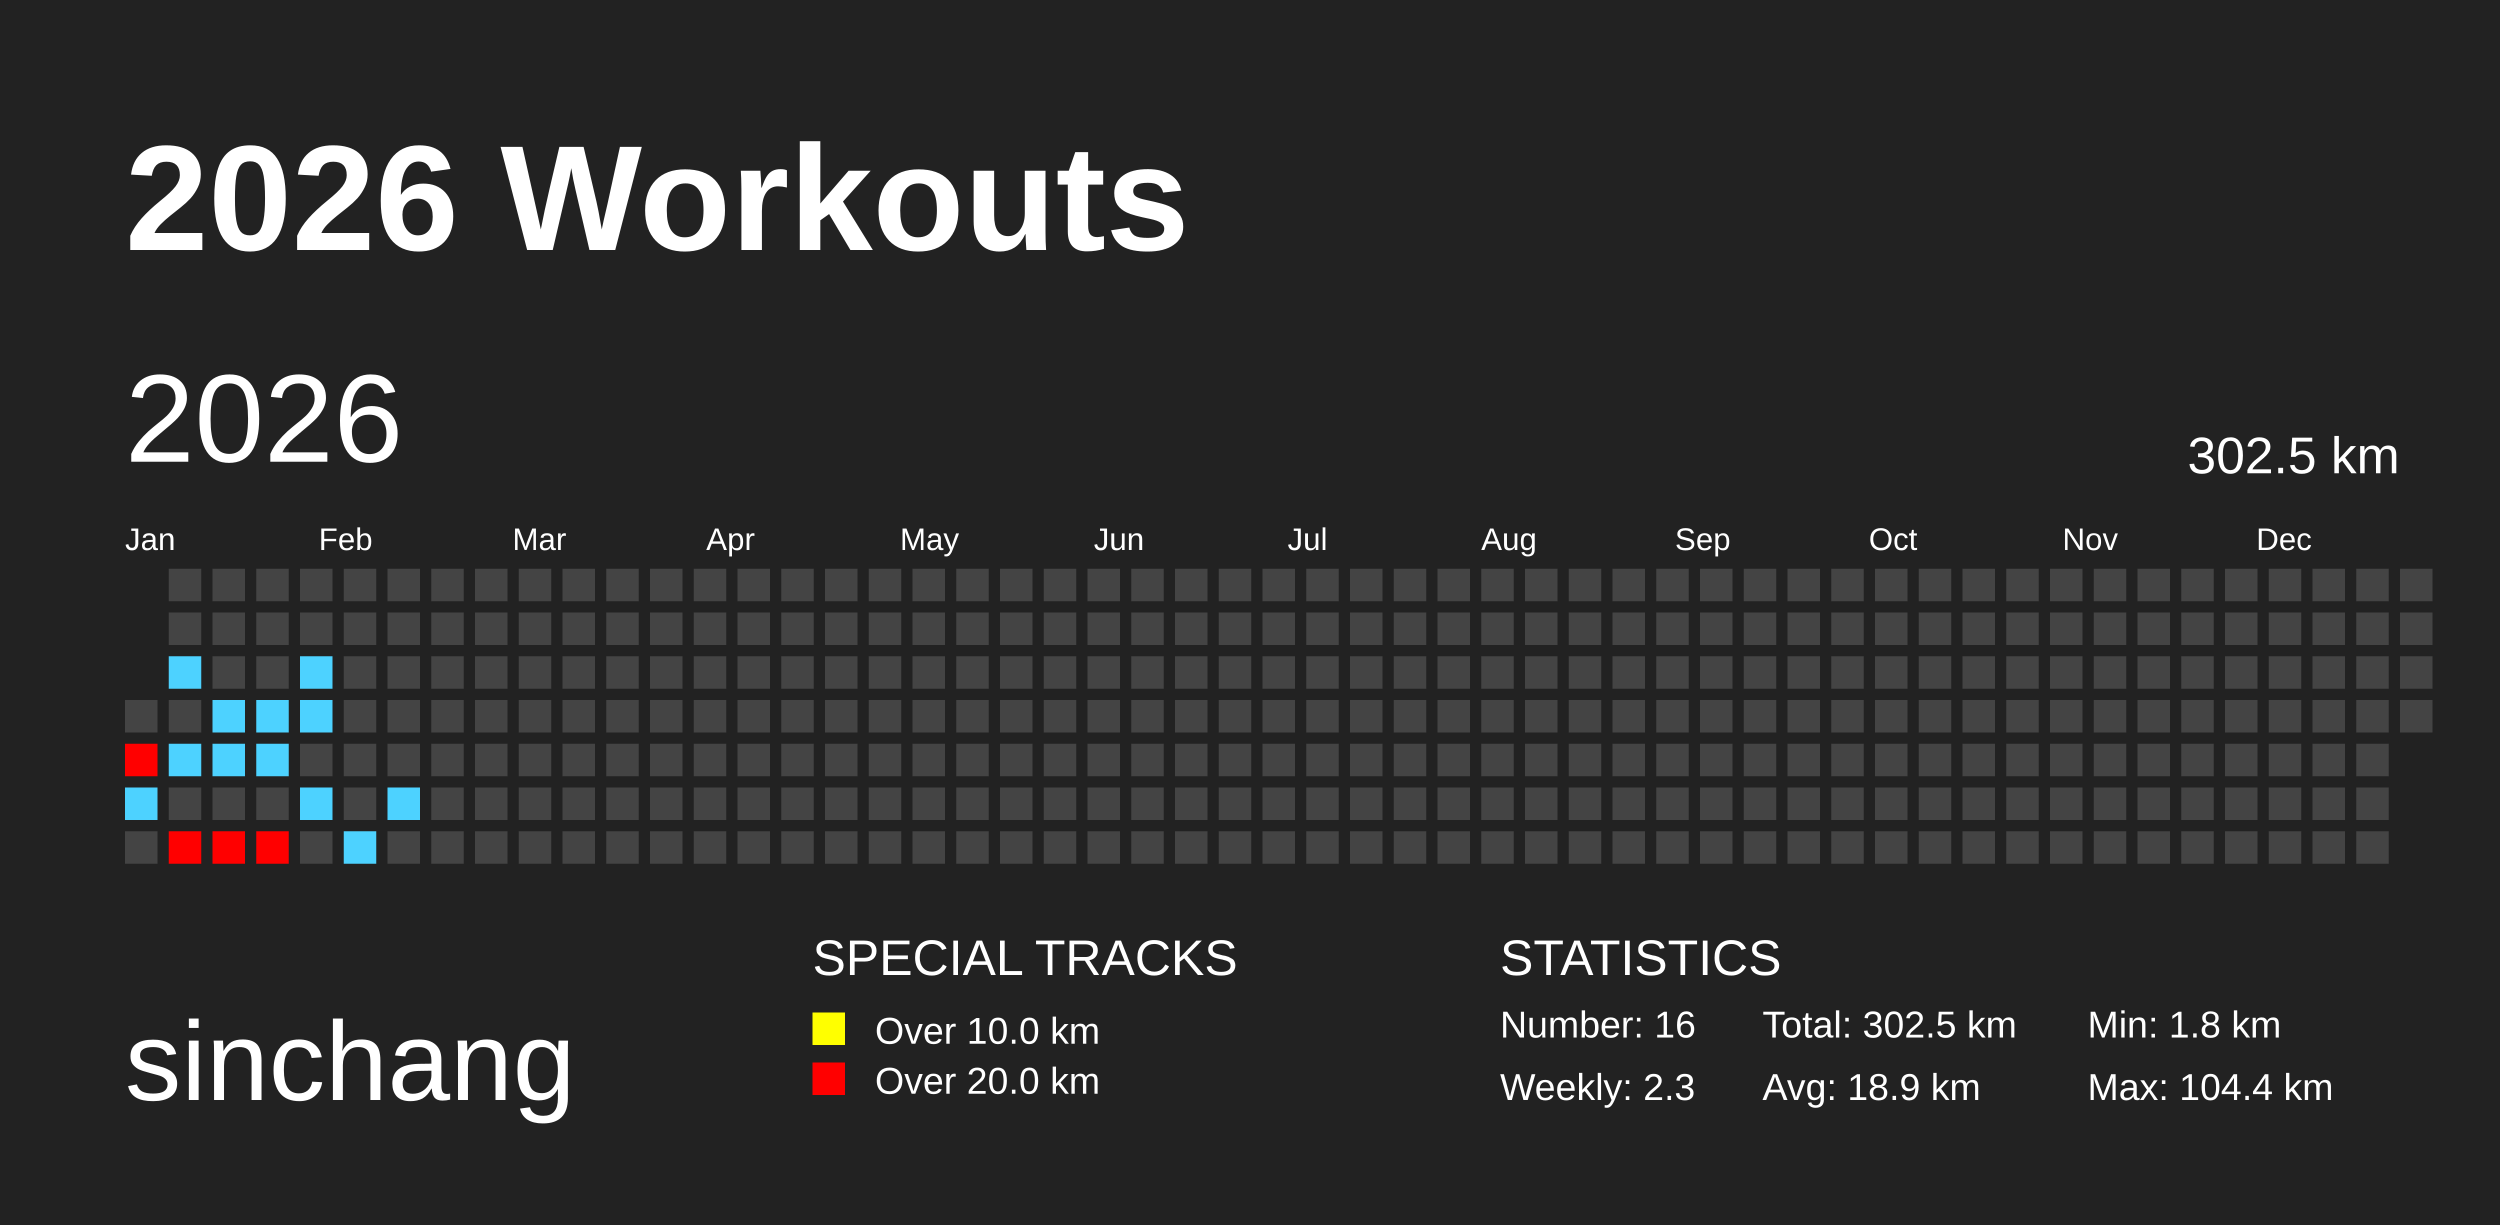
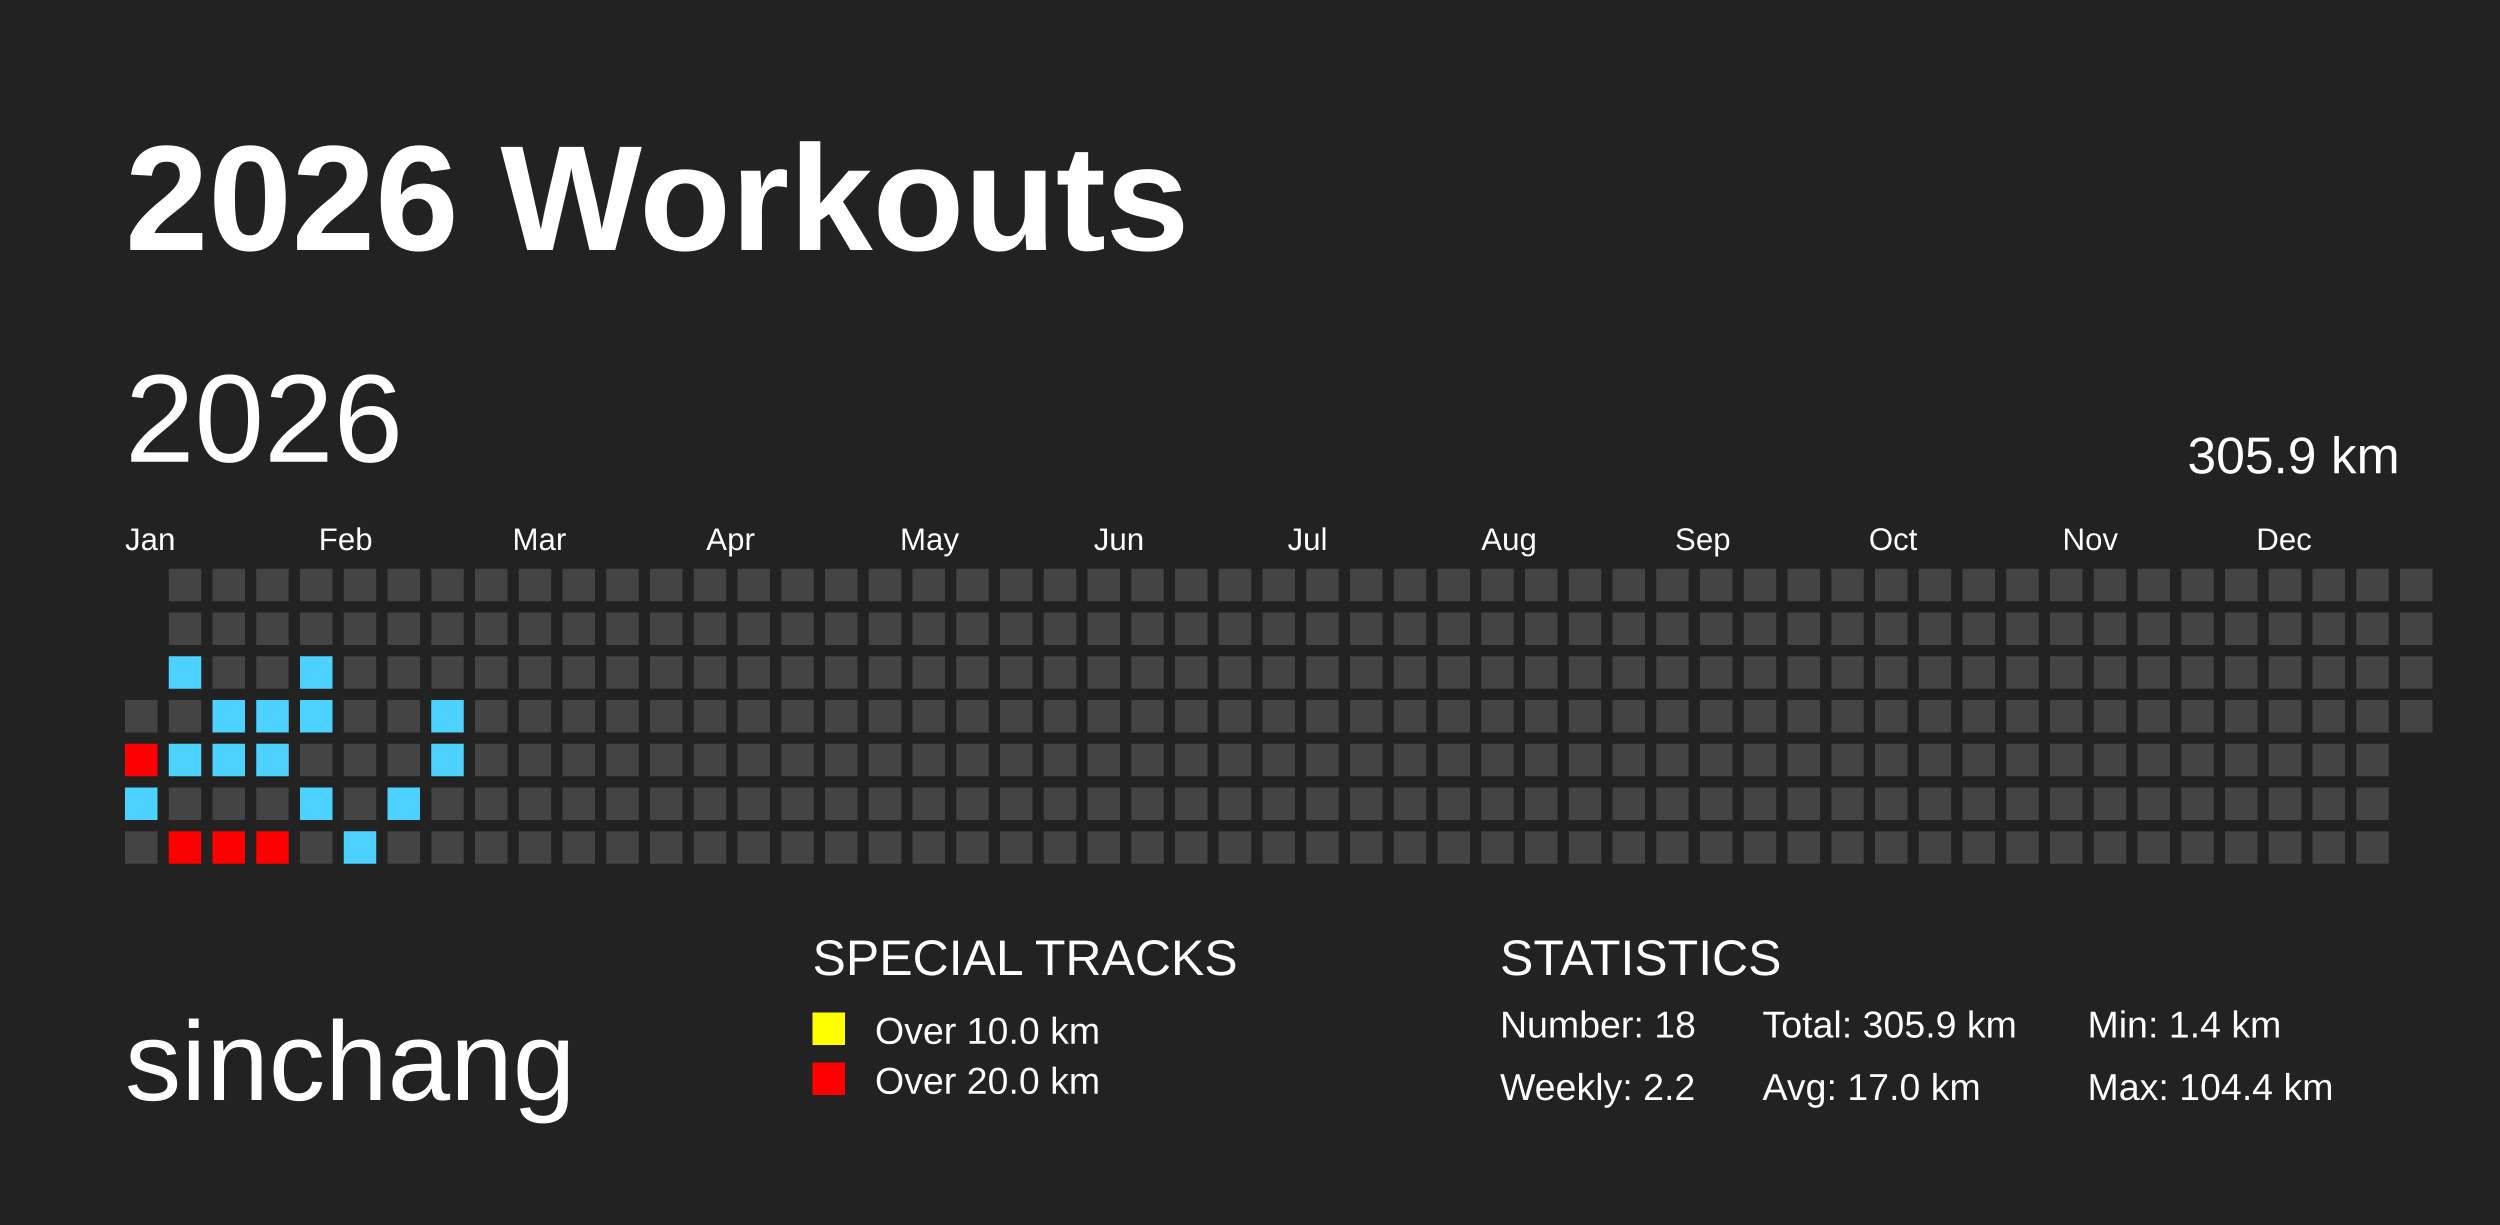
<svg xmlns="http://www.w3.org/2000/svg" baseProfile="full" height="98mm" version="1.1" viewBox="0,0,200,98" width="200mm">
  <defs />
  <rect fill="#222222" height="98" width="200" x="0" y="0" />
  <text fill="#FFFFFF" style="font-size:12px; font-family:Arial; font-weight:bold;" x="10" y="20">2026 Workouts</text>
  <text fill="#FFFFFF" style="font-size:9px; font-family:Arial" x="10" y="88">sinchang</text>
  <text fill="#FFFFFF" style="font-size:4px; font-family:Arial" x="65" y="78">SPECIAL TRACKS</text>
  <rect fill="yellow" height="2.6" width="2.6" x="65" y="81" />
  <text fill="#FFFFFF" style="font-size:3px; font-family:Arial" x="70" y="83.5">Over 10.0 km</text>
  <rect fill="red" height="2.6" width="2.6" x="65" y="85" />
  <text fill="#FFFFFF" style="font-size:3px; font-family:Arial" x="70" y="87.5">Over 20.0 km</text>
  <text fill="#FFFFFF" style="font-size:4px; font-family:Arial" x="120" y="78">STATISTICS</text>
-   <text fill="#FFFFFF" style="font-size:3px; font-family:Arial" x="120" y="83">Number: 16</text>
-   <text fill="#FFFFFF" style="font-size:3px; font-family:Arial" x="120" y="88">Weekly: 2.3</text>
-   <text fill="#FFFFFF" style="font-size:3px; font-family:Arial" x="141" y="83">Total: 302.5 km</text>
-   <text fill="#FFFFFF" style="font-size:3px; font-family:Arial" x="141" y="88">Avg: 18.9 km</text>
-   <text fill="#FFFFFF" style="font-size:3px; font-family:Arial" x="167" y="83">Min: 1.8 km</text>
+   <text fill="#FFFFFF" style="font-size:3px; font-family:Arial" x="120" y="83">Number: 18</text>
+   <text fill="#FFFFFF" style="font-size:3px; font-family:Arial" x="120" y="88">Weekly: 2.2</text>
+   <text fill="#FFFFFF" style="font-size:3px; font-family:Arial" x="141" y="83">Total: 305.9 km</text>
+   <text fill="#FFFFFF" style="font-size:3px; font-family:Arial" x="141" y="88">Avg: 17.0 km</text>
+   <text fill="#FFFFFF" style="font-size:3px; font-family:Arial" x="167" y="83">Min: 1.4 km</text>
  <text fill="#FFFFFF" style="font-size:3px; font-family:Arial" x="167" y="88">Max: 104.4 km</text>
  <text dominant-baseline="hanging" fill="#FFFFFF" style="font-size:10.0px; font-family:Arial;" x="10" y="30">2026</text>
-   <text dominant-baseline="hanging" fill="#FFFFFF" style="font-size:4.125px; font-family:Arial;" x="175" y="35">302.5 km</text>
+   <text dominant-baseline="hanging" fill="#FFFFFF" style="font-size:4.125px; font-family:Arial;" x="175" y="35">305.9 km</text>
  <text fill="#FFFFFF" style="font-size:2.5px; font-family:Arial" x="10.0" y="44">Jan</text>
  <text fill="#FFFFFF" style="font-size:2.5px; font-family:Arial" x="25.5" y="44">Feb</text>
  <text fill="#FFFFFF" style="font-size:2.5px; font-family:Arial" x="41.0" y="44">Mar</text>
  <text fill="#FFFFFF" style="font-size:2.5px; font-family:Arial" x="56.5" y="44">Apr</text>
  <text fill="#FFFFFF" style="font-size:2.5px; font-family:Arial" x="72.0" y="44">May</text>
  <text fill="#FFFFFF" style="font-size:2.5px; font-family:Arial" x="87.5" y="44">Jun</text>
  <text fill="#FFFFFF" style="font-size:2.5px; font-family:Arial" x="103.0" y="44">Jul</text>
  <text fill="#FFFFFF" style="font-size:2.5px; font-family:Arial" x="118.5" y="44">Aug</text>
  <text fill="#FFFFFF" style="font-size:2.5px; font-family:Arial" x="134.0" y="44">Sep</text>
  <text fill="#FFFFFF" style="font-size:2.5px; font-family:Arial" x="149.5" y="44">Oct</text>
  <text fill="#FFFFFF" style="font-size:2.5px; font-family:Arial" x="165.0" y="44">Nov</text>
  <text fill="#FFFFFF" style="font-size:2.5px; font-family:Arial" x="180.5" y="44">Dec</text>
  <rect fill="#444444" height="2.6" width="2.6" x="10.0" y="56.0" />
  <rect fill="red" height="2.6" width="2.6" x="10.0" y="59.5" />
  <rect fill="#4dd2ff" height="2.6" width="2.6" x="10.0" y="63.0" />
  <rect fill="#444444" height="2.6" width="2.6" x="10.0" y="66.5" />
  <rect fill="#444444" height="2.6" width="2.6" x="13.5" y="45.5" />
  <rect fill="#444444" height="2.6" width="2.6" x="13.5" y="49.0" />
  <rect fill="#4dd2ff" height="2.6" width="2.6" x="13.5" y="52.5" />
  <rect fill="#444444" height="2.6" width="2.6" x="13.5" y="56.0" />
  <rect fill="#4dd2ff" height="2.6" width="2.6" x="13.5" y="59.5" />
  <rect fill="#444444" height="2.6" width="2.6" x="13.5" y="63.0" />
  <rect fill="red" height="2.6" width="2.6" x="13.5" y="66.5" />
  <rect fill="#444444" height="2.6" width="2.6" x="17.0" y="45.5" />
  <rect fill="#444444" height="2.6" width="2.6" x="17.0" y="49.0" />
  <rect fill="#444444" height="2.6" width="2.6" x="17.0" y="52.5" />
  <rect fill="#4dd2ff" height="2.6" width="2.6" x="17.0" y="56.0" />
  <rect fill="#4dd2ff" height="2.6" width="2.6" x="17.0" y="59.5" />
  <rect fill="#444444" height="2.6" width="2.6" x="17.0" y="63.0" />
  <rect fill="red" height="2.6" width="2.6" x="17.0" y="66.5" />
  <rect fill="#444444" height="2.6" width="2.6" x="20.5" y="45.5" />
  <rect fill="#444444" height="2.6" width="2.6" x="20.5" y="49.0" />
  <rect fill="#444444" height="2.6" width="2.6" x="20.5" y="52.5" />
  <rect fill="#4dd2ff" height="2.6" width="2.6" x="20.5" y="56.0" />
  <rect fill="#4dd2ff" height="2.6" width="2.6" x="20.5" y="59.5" />
  <rect fill="#444444" height="2.6" width="2.6" x="20.5" y="63.0" />
  <rect fill="red" height="2.6" width="2.6" x="20.5" y="66.5" />
  <rect fill="#444444" height="2.6" width="2.6" x="24.0" y="45.5" />
  <rect fill="#444444" height="2.6" width="2.6" x="24.0" y="49.0" />
  <rect fill="#4dd2ff" height="2.6" width="2.6" x="24.0" y="52.5" />
  <rect fill="#4dd2ff" height="2.6" width="2.6" x="24.0" y="56.0" />
  <rect fill="#444444" height="2.6" width="2.6" x="24.0" y="59.5" />
  <rect fill="#4dd2ff" height="2.6" width="2.6" x="24.0" y="63.0" />
  <rect fill="#444444" height="2.6" width="2.6" x="24.0" y="66.5" />
  <rect fill="#444444" height="2.6" width="2.6" x="27.5" y="45.5" />
  <rect fill="#444444" height="2.6" width="2.6" x="27.5" y="49.0" />
  <rect fill="#444444" height="2.6" width="2.6" x="27.5" y="52.5" />
  <rect fill="#444444" height="2.6" width="2.6" x="27.5" y="56.0" />
  <rect fill="#444444" height="2.6" width="2.6" x="27.5" y="59.5" />
  <rect fill="#444444" height="2.6" width="2.6" x="27.5" y="63.0" />
  <rect fill="#4dd2ff" height="2.6" width="2.6" x="27.5" y="66.5" />
  <rect fill="#444444" height="2.6" width="2.6" x="31.0" y="45.5" />
  <rect fill="#444444" height="2.6" width="2.6" x="31.0" y="49.0" />
  <rect fill="#444444" height="2.6" width="2.6" x="31.0" y="52.5" />
  <rect fill="#444444" height="2.6" width="2.6" x="31.0" y="56.0" />
  <rect fill="#444444" height="2.6" width="2.6" x="31.0" y="59.5" />
  <rect fill="#4dd2ff" height="2.6" width="2.6" x="31.0" y="63.0" />
  <rect fill="#444444" height="2.6" width="2.6" x="31.0" y="66.5" />
  <rect fill="#444444" height="2.6" width="2.6" x="34.5" y="45.5" />
  <rect fill="#444444" height="2.6" width="2.6" x="34.5" y="49.0" />
  <rect fill="#444444" height="2.6" width="2.6" x="34.5" y="52.5" />
-   <rect fill="#444444" height="2.6" width="2.6" x="34.5" y="56.0" />
-   <rect fill="#444444" height="2.6" width="2.6" x="34.5" y="59.5" />
+   <rect fill="#4dd2ff" height="2.6" width="2.6" x="34.5" y="56.0" />
+   <rect fill="#4dd2ff" height="2.6" width="2.6" x="34.5" y="59.5" />
  <rect fill="#444444" height="2.6" width="2.6" x="34.5" y="63.0" />
  <rect fill="#444444" height="2.6" width="2.6" x="34.5" y="66.5" />
  <rect fill="#444444" height="2.6" width="2.6" x="38.0" y="45.5" />
  <rect fill="#444444" height="2.6" width="2.6" x="38.0" y="49.0" />
  <rect fill="#444444" height="2.6" width="2.6" x="38.0" y="52.5" />
  <rect fill="#444444" height="2.6" width="2.6" x="38.0" y="56.0" />
  <rect fill="#444444" height="2.6" width="2.6" x="38.0" y="59.5" />
  <rect fill="#444444" height="2.6" width="2.6" x="38.0" y="63.0" />
  <rect fill="#444444" height="2.6" width="2.6" x="38.0" y="66.5" />
  <rect fill="#444444" height="2.6" width="2.6" x="41.5" y="45.5" />
  <rect fill="#444444" height="2.6" width="2.6" x="41.5" y="49.0" />
  <rect fill="#444444" height="2.6" width="2.6" x="41.5" y="52.5" />
  <rect fill="#444444" height="2.6" width="2.6" x="41.5" y="56.0" />
  <rect fill="#444444" height="2.6" width="2.6" x="41.5" y="59.5" />
  <rect fill="#444444" height="2.6" width="2.6" x="41.5" y="63.0" />
  <rect fill="#444444" height="2.6" width="2.6" x="41.5" y="66.5" />
  <rect fill="#444444" height="2.6" width="2.6" x="45.0" y="45.5" />
  <rect fill="#444444" height="2.6" width="2.6" x="45.0" y="49.0" />
  <rect fill="#444444" height="2.6" width="2.6" x="45.0" y="52.5" />
  <rect fill="#444444" height="2.6" width="2.6" x="45.0" y="56.0" />
  <rect fill="#444444" height="2.6" width="2.6" x="45.0" y="59.5" />
  <rect fill="#444444" height="2.6" width="2.6" x="45.0" y="63.0" />
  <rect fill="#444444" height="2.6" width="2.6" x="45.0" y="66.5" />
  <rect fill="#444444" height="2.6" width="2.6" x="48.5" y="45.5" />
  <rect fill="#444444" height="2.6" width="2.6" x="48.5" y="49.0" />
  <rect fill="#444444" height="2.6" width="2.6" x="48.5" y="52.5" />
  <rect fill="#444444" height="2.6" width="2.6" x="48.5" y="56.0" />
  <rect fill="#444444" height="2.6" width="2.6" x="48.5" y="59.5" />
  <rect fill="#444444" height="2.6" width="2.6" x="48.5" y="63.0" />
  <rect fill="#444444" height="2.6" width="2.6" x="48.5" y="66.5" />
  <rect fill="#444444" height="2.6" width="2.6" x="52.0" y="45.5" />
  <rect fill="#444444" height="2.6" width="2.6" x="52.0" y="49.0" />
  <rect fill="#444444" height="2.6" width="2.6" x="52.0" y="52.5" />
  <rect fill="#444444" height="2.6" width="2.6" x="52.0" y="56.0" />
  <rect fill="#444444" height="2.6" width="2.6" x="52.0" y="59.5" />
  <rect fill="#444444" height="2.6" width="2.6" x="52.0" y="63.0" />
  <rect fill="#444444" height="2.6" width="2.6" x="52.0" y="66.5" />
  <rect fill="#444444" height="2.6" width="2.6" x="55.5" y="45.5" />
  <rect fill="#444444" height="2.6" width="2.6" x="55.5" y="49.0" />
  <rect fill="#444444" height="2.6" width="2.6" x="55.5" y="52.5" />
  <rect fill="#444444" height="2.6" width="2.6" x="55.5" y="56.0" />
  <rect fill="#444444" height="2.6" width="2.6" x="55.5" y="59.5" />
  <rect fill="#444444" height="2.6" width="2.6" x="55.5" y="63.0" />
  <rect fill="#444444" height="2.6" width="2.6" x="55.5" y="66.5" />
  <rect fill="#444444" height="2.6" width="2.6" x="59.0" y="45.5" />
  <rect fill="#444444" height="2.6" width="2.6" x="59.0" y="49.0" />
  <rect fill="#444444" height="2.6" width="2.6" x="59.0" y="52.5" />
  <rect fill="#444444" height="2.6" width="2.6" x="59.0" y="56.0" />
  <rect fill="#444444" height="2.6" width="2.6" x="59.0" y="59.5" />
  <rect fill="#444444" height="2.6" width="2.6" x="59.0" y="63.0" />
  <rect fill="#444444" height="2.6" width="2.6" x="59.0" y="66.5" />
  <rect fill="#444444" height="2.6" width="2.6" x="62.5" y="45.5" />
  <rect fill="#444444" height="2.6" width="2.6" x="62.5" y="49.0" />
  <rect fill="#444444" height="2.6" width="2.6" x="62.5" y="52.5" />
  <rect fill="#444444" height="2.6" width="2.6" x="62.5" y="56.0" />
  <rect fill="#444444" height="2.6" width="2.6" x="62.5" y="59.5" />
  <rect fill="#444444" height="2.6" width="2.6" x="62.5" y="63.0" />
  <rect fill="#444444" height="2.6" width="2.6" x="62.5" y="66.5" />
  <rect fill="#444444" height="2.6" width="2.6" x="66.0" y="45.5" />
  <rect fill="#444444" height="2.6" width="2.6" x="66.0" y="49.0" />
  <rect fill="#444444" height="2.6" width="2.6" x="66.0" y="52.5" />
  <rect fill="#444444" height="2.6" width="2.6" x="66.0" y="56.0" />
  <rect fill="#444444" height="2.6" width="2.6" x="66.0" y="59.5" />
  <rect fill="#444444" height="2.6" width="2.6" x="66.0" y="63.0" />
  <rect fill="#444444" height="2.6" width="2.6" x="66.0" y="66.5" />
  <rect fill="#444444" height="2.6" width="2.6" x="69.5" y="45.5" />
  <rect fill="#444444" height="2.6" width="2.6" x="69.5" y="49.0" />
  <rect fill="#444444" height="2.6" width="2.6" x="69.5" y="52.5" />
  <rect fill="#444444" height="2.6" width="2.6" x="69.5" y="56.0" />
  <rect fill="#444444" height="2.6" width="2.6" x="69.5" y="59.5" />
  <rect fill="#444444" height="2.6" width="2.6" x="69.5" y="63.0" />
  <rect fill="#444444" height="2.6" width="2.6" x="69.5" y="66.5" />
  <rect fill="#444444" height="2.6" width="2.6" x="73.0" y="45.5" />
  <rect fill="#444444" height="2.6" width="2.6" x="73.0" y="49.0" />
  <rect fill="#444444" height="2.6" width="2.6" x="73.0" y="52.5" />
  <rect fill="#444444" height="2.6" width="2.6" x="73.0" y="56.0" />
  <rect fill="#444444" height="2.6" width="2.6" x="73.0" y="59.5" />
  <rect fill="#444444" height="2.6" width="2.6" x="73.0" y="63.0" />
  <rect fill="#444444" height="2.6" width="2.6" x="73.0" y="66.5" />
  <rect fill="#444444" height="2.6" width="2.6" x="76.5" y="45.5" />
  <rect fill="#444444" height="2.6" width="2.6" x="76.5" y="49.0" />
  <rect fill="#444444" height="2.6" width="2.6" x="76.5" y="52.5" />
  <rect fill="#444444" height="2.6" width="2.6" x="76.5" y="56.0" />
  <rect fill="#444444" height="2.6" width="2.6" x="76.5" y="59.5" />
  <rect fill="#444444" height="2.6" width="2.6" x="76.5" y="63.0" />
  <rect fill="#444444" height="2.6" width="2.6" x="76.5" y="66.5" />
  <rect fill="#444444" height="2.6" width="2.6" x="80.0" y="45.5" />
  <rect fill="#444444" height="2.6" width="2.6" x="80.0" y="49.0" />
  <rect fill="#444444" height="2.6" width="2.6" x="80.0" y="52.5" />
  <rect fill="#444444" height="2.6" width="2.6" x="80.0" y="56.0" />
  <rect fill="#444444" height="2.6" width="2.6" x="80.0" y="59.5" />
  <rect fill="#444444" height="2.6" width="2.6" x="80.0" y="63.0" />
  <rect fill="#444444" height="2.6" width="2.6" x="80.0" y="66.5" />
  <rect fill="#444444" height="2.6" width="2.6" x="83.5" y="45.5" />
  <rect fill="#444444" height="2.6" width="2.6" x="83.5" y="49.0" />
  <rect fill="#444444" height="2.6" width="2.6" x="83.5" y="52.5" />
  <rect fill="#444444" height="2.6" width="2.6" x="83.5" y="56.0" />
  <rect fill="#444444" height="2.6" width="2.6" x="83.5" y="59.5" />
  <rect fill="#444444" height="2.6" width="2.6" x="83.5" y="63.0" />
  <rect fill="#444444" height="2.6" width="2.6" x="83.5" y="66.5" />
  <rect fill="#444444" height="2.6" width="2.6" x="87.0" y="45.5" />
  <rect fill="#444444" height="2.6" width="2.6" x="87.0" y="49.0" />
  <rect fill="#444444" height="2.6" width="2.6" x="87.0" y="52.5" />
  <rect fill="#444444" height="2.6" width="2.6" x="87.0" y="56.0" />
  <rect fill="#444444" height="2.6" width="2.6" x="87.0" y="59.5" />
  <rect fill="#444444" height="2.6" width="2.6" x="87.0" y="63.0" />
  <rect fill="#444444" height="2.6" width="2.6" x="87.0" y="66.5" />
  <rect fill="#444444" height="2.6" width="2.6" x="90.5" y="45.5" />
  <rect fill="#444444" height="2.6" width="2.6" x="90.5" y="49.0" />
  <rect fill="#444444" height="2.6" width="2.6" x="90.5" y="52.5" />
  <rect fill="#444444" height="2.6" width="2.6" x="90.5" y="56.0" />
  <rect fill="#444444" height="2.6" width="2.6" x="90.5" y="59.5" />
  <rect fill="#444444" height="2.6" width="2.6" x="90.5" y="63.0" />
  <rect fill="#444444" height="2.6" width="2.6" x="90.5" y="66.5" />
  <rect fill="#444444" height="2.6" width="2.6" x="94.0" y="45.5" />
  <rect fill="#444444" height="2.6" width="2.6" x="94.0" y="49.0" />
  <rect fill="#444444" height="2.6" width="2.6" x="94.0" y="52.5" />
  <rect fill="#444444" height="2.6" width="2.6" x="94.0" y="56.0" />
  <rect fill="#444444" height="2.6" width="2.6" x="94.0" y="59.5" />
  <rect fill="#444444" height="2.6" width="2.6" x="94.0" y="63.0" />
  <rect fill="#444444" height="2.6" width="2.6" x="94.0" y="66.5" />
  <rect fill="#444444" height="2.6" width="2.6" x="97.5" y="45.5" />
  <rect fill="#444444" height="2.6" width="2.6" x="97.5" y="49.0" />
  <rect fill="#444444" height="2.6" width="2.6" x="97.5" y="52.5" />
  <rect fill="#444444" height="2.6" width="2.6" x="97.5" y="56.0" />
  <rect fill="#444444" height="2.6" width="2.6" x="97.5" y="59.5" />
  <rect fill="#444444" height="2.6" width="2.6" x="97.5" y="63.0" />
  <rect fill="#444444" height="2.6" width="2.6" x="97.5" y="66.5" />
  <rect fill="#444444" height="2.6" width="2.6" x="101.0" y="45.5" />
  <rect fill="#444444" height="2.6" width="2.6" x="101.0" y="49.0" />
  <rect fill="#444444" height="2.6" width="2.6" x="101.0" y="52.5" />
  <rect fill="#444444" height="2.6" width="2.6" x="101.0" y="56.0" />
  <rect fill="#444444" height="2.6" width="2.6" x="101.0" y="59.5" />
  <rect fill="#444444" height="2.6" width="2.6" x="101.0" y="63.0" />
  <rect fill="#444444" height="2.6" width="2.6" x="101.0" y="66.5" />
  <rect fill="#444444" height="2.6" width="2.6" x="104.5" y="45.5" />
  <rect fill="#444444" height="2.6" width="2.6" x="104.5" y="49.0" />
  <rect fill="#444444" height="2.6" width="2.6" x="104.5" y="52.5" />
  <rect fill="#444444" height="2.6" width="2.6" x="104.5" y="56.0" />
  <rect fill="#444444" height="2.6" width="2.6" x="104.5" y="59.5" />
  <rect fill="#444444" height="2.6" width="2.6" x="104.5" y="63.0" />
  <rect fill="#444444" height="2.6" width="2.6" x="104.5" y="66.5" />
  <rect fill="#444444" height="2.6" width="2.6" x="108.0" y="45.5" />
  <rect fill="#444444" height="2.6" width="2.6" x="108.0" y="49.0" />
  <rect fill="#444444" height="2.6" width="2.6" x="108.0" y="52.5" />
  <rect fill="#444444" height="2.6" width="2.6" x="108.0" y="56.0" />
  <rect fill="#444444" height="2.6" width="2.6" x="108.0" y="59.5" />
  <rect fill="#444444" height="2.6" width="2.6" x="108.0" y="63.0" />
  <rect fill="#444444" height="2.6" width="2.6" x="108.0" y="66.5" />
  <rect fill="#444444" height="2.6" width="2.6" x="111.5" y="45.5" />
  <rect fill="#444444" height="2.6" width="2.6" x="111.5" y="49.0" />
  <rect fill="#444444" height="2.6" width="2.6" x="111.5" y="52.5" />
  <rect fill="#444444" height="2.6" width="2.6" x="111.5" y="56.0" />
  <rect fill="#444444" height="2.6" width="2.6" x="111.5" y="59.5" />
  <rect fill="#444444" height="2.6" width="2.6" x="111.5" y="63.0" />
  <rect fill="#444444" height="2.6" width="2.6" x="111.5" y="66.5" />
  <rect fill="#444444" height="2.6" width="2.6" x="115.0" y="45.5" />
  <rect fill="#444444" height="2.6" width="2.6" x="115.0" y="49.0" />
  <rect fill="#444444" height="2.6" width="2.6" x="115.0" y="52.5" />
  <rect fill="#444444" height="2.6" width="2.6" x="115.0" y="56.0" />
  <rect fill="#444444" height="2.6" width="2.6" x="115.0" y="59.5" />
  <rect fill="#444444" height="2.6" width="2.6" x="115.0" y="63.0" />
  <rect fill="#444444" height="2.6" width="2.6" x="115.0" y="66.5" />
  <rect fill="#444444" height="2.6" width="2.6" x="118.5" y="45.5" />
  <rect fill="#444444" height="2.6" width="2.6" x="118.5" y="49.0" />
  <rect fill="#444444" height="2.6" width="2.6" x="118.5" y="52.5" />
  <rect fill="#444444" height="2.6" width="2.6" x="118.5" y="56.0" />
  <rect fill="#444444" height="2.6" width="2.6" x="118.5" y="59.5" />
  <rect fill="#444444" height="2.6" width="2.6" x="118.5" y="63.0" />
  <rect fill="#444444" height="2.6" width="2.6" x="118.5" y="66.5" />
  <rect fill="#444444" height="2.6" width="2.6" x="122.0" y="45.5" />
  <rect fill="#444444" height="2.6" width="2.6" x="122.0" y="49.0" />
  <rect fill="#444444" height="2.6" width="2.6" x="122.0" y="52.5" />
  <rect fill="#444444" height="2.6" width="2.6" x="122.0" y="56.0" />
  <rect fill="#444444" height="2.6" width="2.6" x="122.0" y="59.5" />
  <rect fill="#444444" height="2.6" width="2.6" x="122.0" y="63.0" />
  <rect fill="#444444" height="2.6" width="2.6" x="122.0" y="66.5" />
  <rect fill="#444444" height="2.6" width="2.6" x="125.5" y="45.5" />
  <rect fill="#444444" height="2.6" width="2.6" x="125.5" y="49.0" />
  <rect fill="#444444" height="2.6" width="2.6" x="125.5" y="52.5" />
  <rect fill="#444444" height="2.6" width="2.6" x="125.5" y="56.0" />
  <rect fill="#444444" height="2.6" width="2.6" x="125.5" y="59.5" />
  <rect fill="#444444" height="2.6" width="2.6" x="125.5" y="63.0" />
  <rect fill="#444444" height="2.6" width="2.6" x="125.5" y="66.5" />
  <rect fill="#444444" height="2.6" width="2.6" x="129.0" y="45.5" />
  <rect fill="#444444" height="2.6" width="2.6" x="129.0" y="49.0" />
  <rect fill="#444444" height="2.6" width="2.6" x="129.0" y="52.5" />
  <rect fill="#444444" height="2.6" width="2.6" x="129.0" y="56.0" />
  <rect fill="#444444" height="2.6" width="2.6" x="129.0" y="59.5" />
  <rect fill="#444444" height="2.6" width="2.6" x="129.0" y="63.0" />
  <rect fill="#444444" height="2.6" width="2.6" x="129.0" y="66.5" />
  <rect fill="#444444" height="2.6" width="2.6" x="132.5" y="45.5" />
  <rect fill="#444444" height="2.6" width="2.6" x="132.5" y="49.0" />
  <rect fill="#444444" height="2.6" width="2.6" x="132.5" y="52.5" />
  <rect fill="#444444" height="2.6" width="2.6" x="132.5" y="56.0" />
  <rect fill="#444444" height="2.6" width="2.6" x="132.5" y="59.5" />
  <rect fill="#444444" height="2.6" width="2.6" x="132.5" y="63.0" />
  <rect fill="#444444" height="2.6" width="2.6" x="132.5" y="66.5" />
  <rect fill="#444444" height="2.6" width="2.6" x="136.0" y="45.5" />
  <rect fill="#444444" height="2.6" width="2.6" x="136.0" y="49.0" />
  <rect fill="#444444" height="2.6" width="2.6" x="136.0" y="52.5" />
  <rect fill="#444444" height="2.6" width="2.6" x="136.0" y="56.0" />
  <rect fill="#444444" height="2.6" width="2.6" x="136.0" y="59.5" />
  <rect fill="#444444" height="2.6" width="2.6" x="136.0" y="63.0" />
  <rect fill="#444444" height="2.6" width="2.6" x="136.0" y="66.5" />
  <rect fill="#444444" height="2.6" width="2.6" x="139.5" y="45.5" />
  <rect fill="#444444" height="2.6" width="2.6" x="139.5" y="49.0" />
  <rect fill="#444444" height="2.6" width="2.6" x="139.5" y="52.5" />
  <rect fill="#444444" height="2.6" width="2.6" x="139.5" y="56.0" />
  <rect fill="#444444" height="2.6" width="2.6" x="139.5" y="59.5" />
  <rect fill="#444444" height="2.6" width="2.6" x="139.5" y="63.0" />
  <rect fill="#444444" height="2.6" width="2.6" x="139.5" y="66.5" />
  <rect fill="#444444" height="2.6" width="2.6" x="143.0" y="45.5" />
  <rect fill="#444444" height="2.6" width="2.6" x="143.0" y="49.0" />
  <rect fill="#444444" height="2.6" width="2.6" x="143.0" y="52.5" />
  <rect fill="#444444" height="2.6" width="2.6" x="143.0" y="56.0" />
  <rect fill="#444444" height="2.6" width="2.6" x="143.0" y="59.5" />
  <rect fill="#444444" height="2.6" width="2.6" x="143.0" y="63.0" />
  <rect fill="#444444" height="2.6" width="2.6" x="143.0" y="66.5" />
  <rect fill="#444444" height="2.6" width="2.6" x="146.5" y="45.5" />
  <rect fill="#444444" height="2.6" width="2.6" x="146.5" y="49.0" />
  <rect fill="#444444" height="2.6" width="2.6" x="146.5" y="52.5" />
  <rect fill="#444444" height="2.6" width="2.6" x="146.5" y="56.0" />
  <rect fill="#444444" height="2.6" width="2.6" x="146.5" y="59.5" />
  <rect fill="#444444" height="2.6" width="2.6" x="146.5" y="63.0" />
  <rect fill="#444444" height="2.6" width="2.6" x="146.5" y="66.5" />
  <rect fill="#444444" height="2.6" width="2.6" x="150.0" y="45.5" />
  <rect fill="#444444" height="2.6" width="2.6" x="150.0" y="49.0" />
  <rect fill="#444444" height="2.6" width="2.6" x="150.0" y="52.5" />
  <rect fill="#444444" height="2.6" width="2.6" x="150.0" y="56.0" />
  <rect fill="#444444" height="2.6" width="2.6" x="150.0" y="59.5" />
  <rect fill="#444444" height="2.6" width="2.6" x="150.0" y="63.0" />
  <rect fill="#444444" height="2.6" width="2.6" x="150.0" y="66.5" />
  <rect fill="#444444" height="2.6" width="2.6" x="153.5" y="45.5" />
  <rect fill="#444444" height="2.6" width="2.6" x="153.5" y="49.0" />
  <rect fill="#444444" height="2.6" width="2.6" x="153.5" y="52.5" />
  <rect fill="#444444" height="2.6" width="2.6" x="153.5" y="56.0" />
  <rect fill="#444444" height="2.6" width="2.6" x="153.5" y="59.5" />
  <rect fill="#444444" height="2.6" width="2.6" x="153.5" y="63.0" />
  <rect fill="#444444" height="2.6" width="2.6" x="153.5" y="66.5" />
  <rect fill="#444444" height="2.6" width="2.6" x="157.0" y="45.5" />
  <rect fill="#444444" height="2.6" width="2.6" x="157.0" y="49.0" />
  <rect fill="#444444" height="2.6" width="2.6" x="157.0" y="52.5" />
  <rect fill="#444444" height="2.6" width="2.6" x="157.0" y="56.0" />
  <rect fill="#444444" height="2.6" width="2.6" x="157.0" y="59.5" />
  <rect fill="#444444" height="2.6" width="2.6" x="157.0" y="63.0" />
  <rect fill="#444444" height="2.6" width="2.6" x="157.0" y="66.5" />
  <rect fill="#444444" height="2.6" width="2.6" x="160.5" y="45.5" />
  <rect fill="#444444" height="2.6" width="2.6" x="160.5" y="49.0" />
  <rect fill="#444444" height="2.6" width="2.6" x="160.5" y="52.5" />
  <rect fill="#444444" height="2.6" width="2.6" x="160.5" y="56.0" />
  <rect fill="#444444" height="2.6" width="2.6" x="160.5" y="59.5" />
  <rect fill="#444444" height="2.6" width="2.6" x="160.5" y="63.0" />
  <rect fill="#444444" height="2.6" width="2.6" x="160.5" y="66.5" />
  <rect fill="#444444" height="2.6" width="2.6" x="164.0" y="45.5" />
  <rect fill="#444444" height="2.6" width="2.6" x="164.0" y="49.0" />
  <rect fill="#444444" height="2.6" width="2.6" x="164.0" y="52.5" />
  <rect fill="#444444" height="2.6" width="2.6" x="164.0" y="56.0" />
  <rect fill="#444444" height="2.6" width="2.6" x="164.0" y="59.5" />
  <rect fill="#444444" height="2.6" width="2.6" x="164.0" y="63.0" />
  <rect fill="#444444" height="2.6" width="2.6" x="164.0" y="66.5" />
  <rect fill="#444444" height="2.6" width="2.6" x="167.5" y="45.5" />
  <rect fill="#444444" height="2.6" width="2.6" x="167.5" y="49.0" />
  <rect fill="#444444" height="2.6" width="2.6" x="167.5" y="52.5" />
  <rect fill="#444444" height="2.6" width="2.6" x="167.5" y="56.0" />
  <rect fill="#444444" height="2.6" width="2.6" x="167.5" y="59.5" />
  <rect fill="#444444" height="2.6" width="2.6" x="167.5" y="63.0" />
  <rect fill="#444444" height="2.6" width="2.6" x="167.5" y="66.5" />
  <rect fill="#444444" height="2.6" width="2.6" x="171.0" y="45.5" />
  <rect fill="#444444" height="2.6" width="2.6" x="171.0" y="49.0" />
  <rect fill="#444444" height="2.6" width="2.6" x="171.0" y="52.5" />
  <rect fill="#444444" height="2.6" width="2.6" x="171.0" y="56.0" />
  <rect fill="#444444" height="2.6" width="2.6" x="171.0" y="59.5" />
  <rect fill="#444444" height="2.6" width="2.6" x="171.0" y="63.0" />
  <rect fill="#444444" height="2.6" width="2.6" x="171.0" y="66.5" />
  <rect fill="#444444" height="2.6" width="2.6" x="174.5" y="45.5" />
  <rect fill="#444444" height="2.6" width="2.6" x="174.5" y="49.0" />
  <rect fill="#444444" height="2.6" width="2.6" x="174.5" y="52.5" />
  <rect fill="#444444" height="2.6" width="2.6" x="174.5" y="56.0" />
  <rect fill="#444444" height="2.6" width="2.6" x="174.5" y="59.5" />
  <rect fill="#444444" height="2.6" width="2.6" x="174.5" y="63.0" />
  <rect fill="#444444" height="2.6" width="2.6" x="174.5" y="66.5" />
  <rect fill="#444444" height="2.6" width="2.6" x="178.0" y="45.5" />
  <rect fill="#444444" height="2.6" width="2.6" x="178.0" y="49.0" />
  <rect fill="#444444" height="2.6" width="2.6" x="178.0" y="52.5" />
  <rect fill="#444444" height="2.6" width="2.6" x="178.0" y="56.0" />
  <rect fill="#444444" height="2.6" width="2.6" x="178.0" y="59.5" />
  <rect fill="#444444" height="2.6" width="2.6" x="178.0" y="63.0" />
  <rect fill="#444444" height="2.6" width="2.6" x="178.0" y="66.5" />
  <rect fill="#444444" height="2.6" width="2.6" x="181.5" y="45.5" />
  <rect fill="#444444" height="2.6" width="2.6" x="181.5" y="49.0" />
  <rect fill="#444444" height="2.6" width="2.6" x="181.5" y="52.5" />
  <rect fill="#444444" height="2.6" width="2.6" x="181.5" y="56.0" />
  <rect fill="#444444" height="2.6" width="2.6" x="181.5" y="59.5" />
  <rect fill="#444444" height="2.6" width="2.6" x="181.5" y="63.0" />
  <rect fill="#444444" height="2.6" width="2.6" x="181.5" y="66.5" />
  <rect fill="#444444" height="2.6" width="2.6" x="185.0" y="45.5" />
  <rect fill="#444444" height="2.6" width="2.6" x="185.0" y="49.0" />
  <rect fill="#444444" height="2.6" width="2.6" x="185.0" y="52.5" />
  <rect fill="#444444" height="2.6" width="2.6" x="185.0" y="56.0" />
  <rect fill="#444444" height="2.6" width="2.6" x="185.0" y="59.5" />
  <rect fill="#444444" height="2.6" width="2.6" x="185.0" y="63.0" />
  <rect fill="#444444" height="2.6" width="2.6" x="185.0" y="66.5" />
  <rect fill="#444444" height="2.6" width="2.6" x="188.5" y="45.5" />
  <rect fill="#444444" height="2.6" width="2.6" x="188.5" y="49.0" />
  <rect fill="#444444" height="2.6" width="2.6" x="188.5" y="52.5" />
  <rect fill="#444444" height="2.6" width="2.6" x="188.5" y="56.0" />
  <rect fill="#444444" height="2.6" width="2.6" x="188.5" y="59.5" />
  <rect fill="#444444" height="2.6" width="2.6" x="188.5" y="63.0" />
  <rect fill="#444444" height="2.6" width="2.6" x="188.5" y="66.5" />
  <rect fill="#444444" height="2.6" width="2.6" x="192.0" y="45.5" />
  <rect fill="#444444" height="2.6" width="2.6" x="192.0" y="49.0" />
  <rect fill="#444444" height="2.6" width="2.6" x="192.0" y="52.5" />
  <rect fill="#444444" height="2.6" width="2.6" x="192.0" y="56.0" />
</svg>
